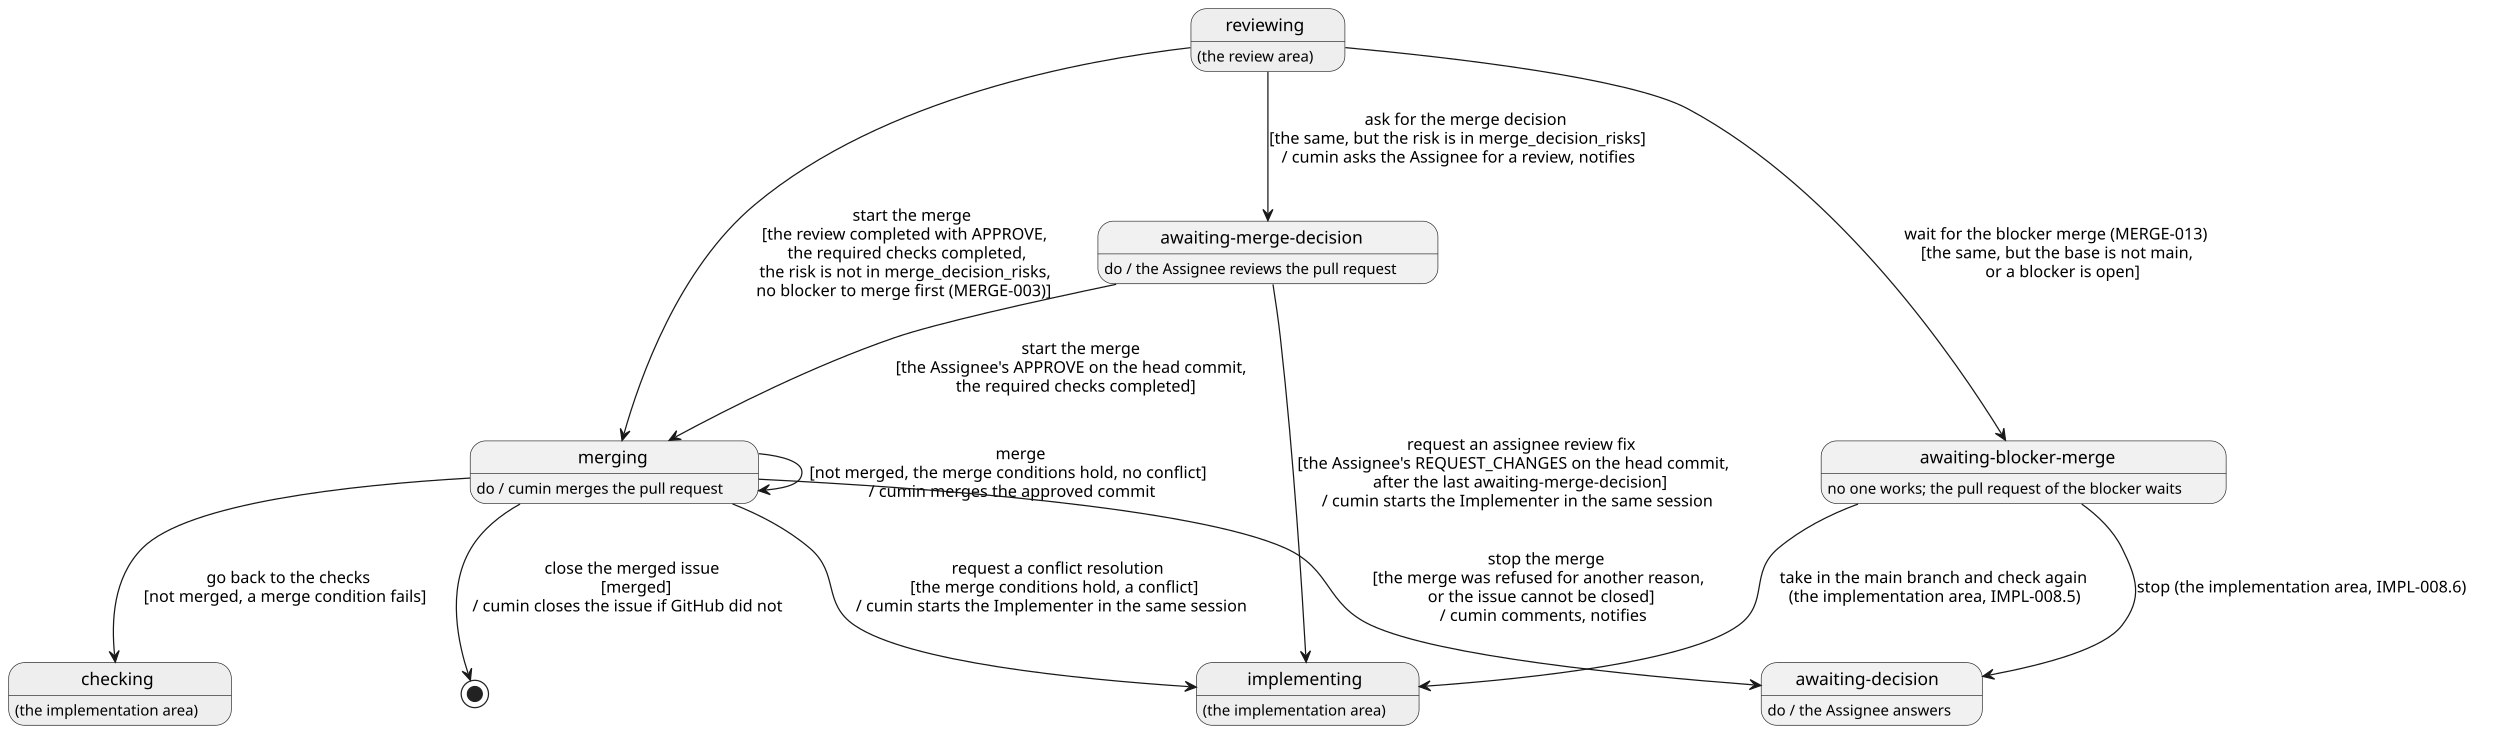
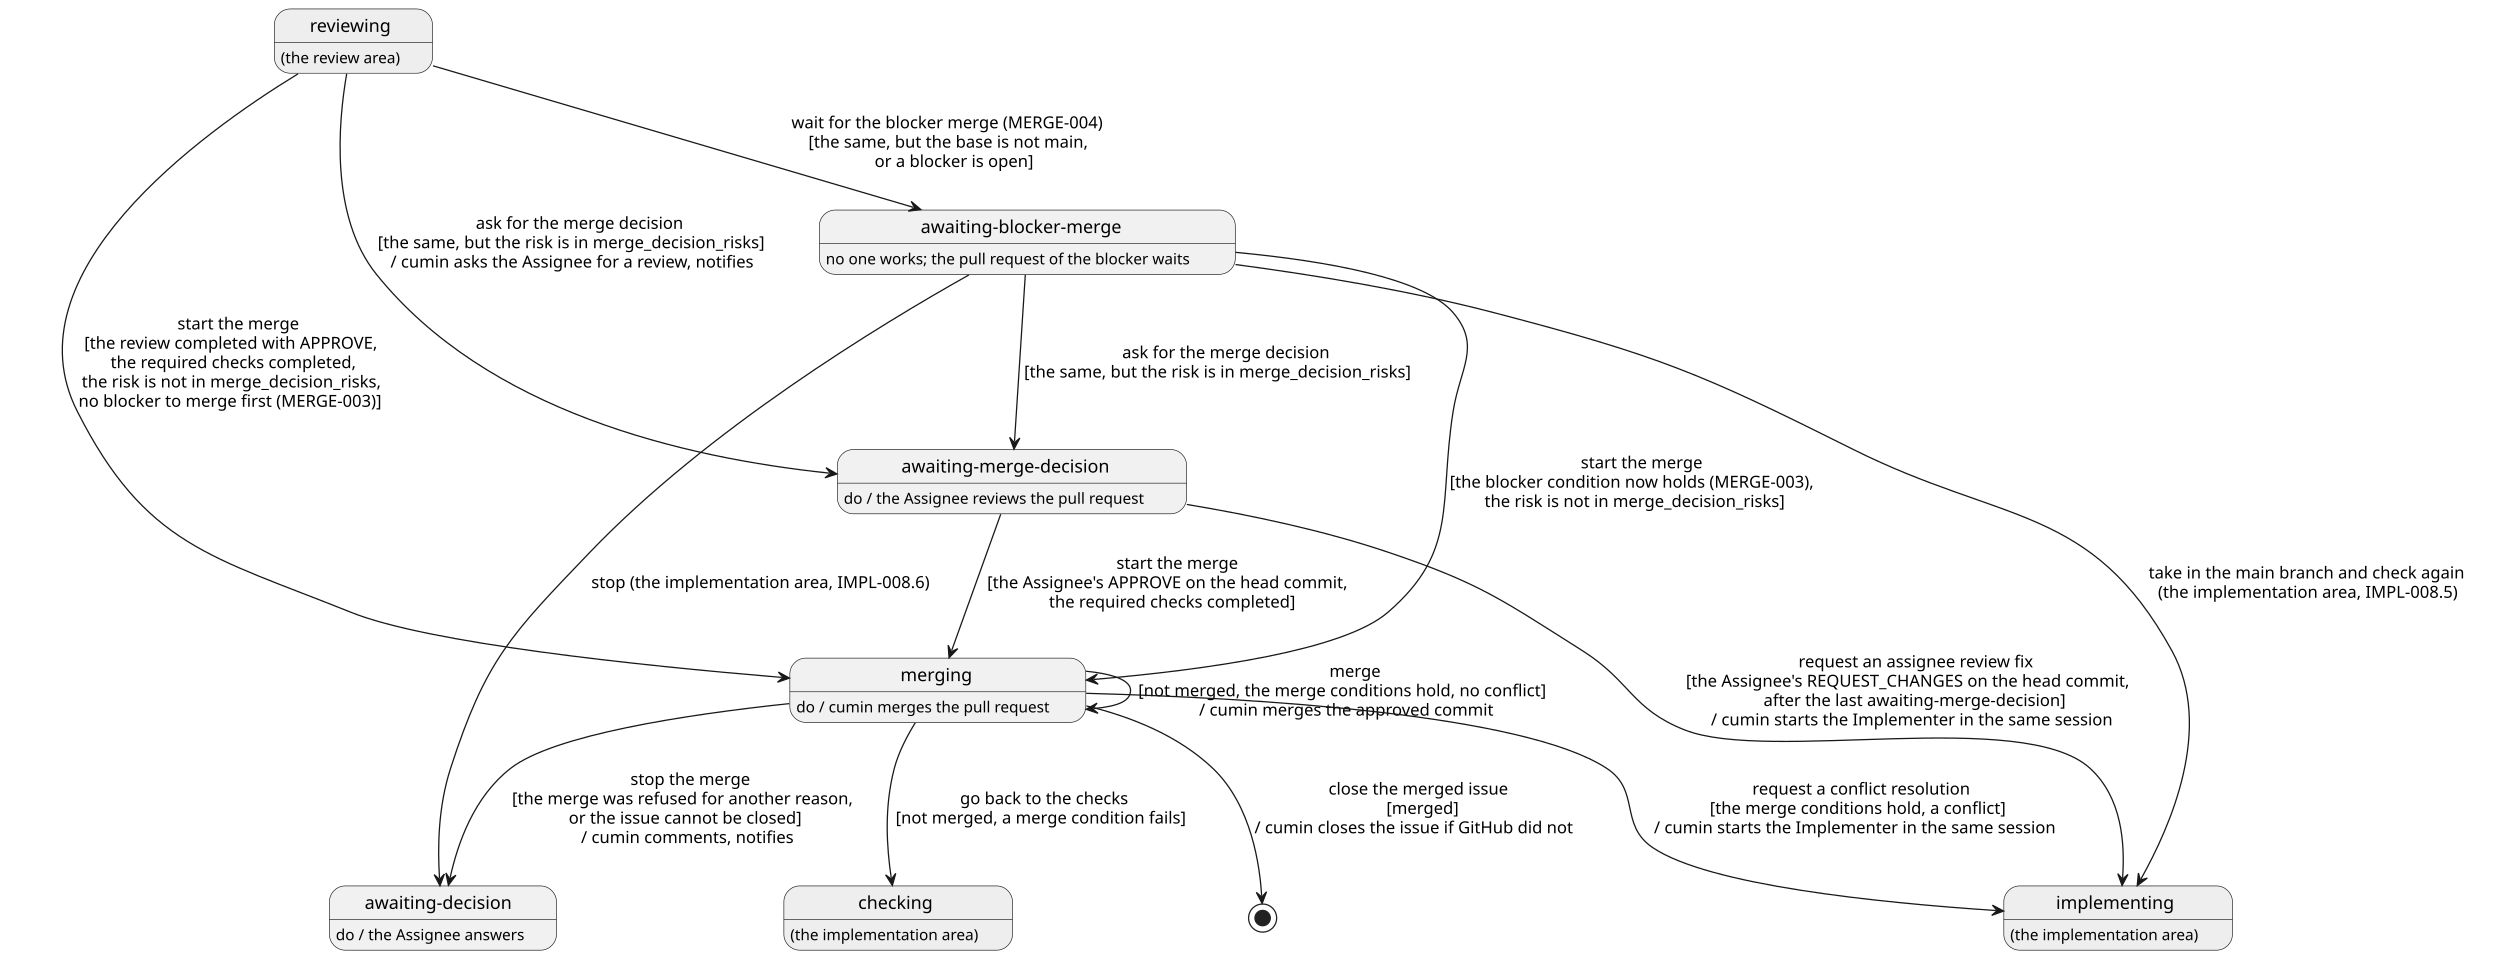
- <svg xmlns="http://www.w3.org/2000/svg" contentStyleType="text/css" data-diagram-type="STATE" height="588px" preserveAspectRatio="none" style="width:2008px;height:588px;background:#FFFFFF;" version="1.1" viewBox="0 0 2008 588" width="2008px" zoomAndPan="magnify">
+ <svg xmlns="http://www.w3.org/2000/svg" contentStyleType="text/css" data-diagram-type="STATE" height="749px" preserveAspectRatio="none" style="width:1955px;height:749px;background:#FFFFFF;" version="1.1" viewBox="0 0 1955 749" width="1955px" zoomAndPan="magnify">
  <defs />
  <g>
    <g id="Reviewing">
-       <rect fill="#EEEEEE" height="50.266" rx="12.5" ry="12.5" style="stroke:#181818;stroke-width:0.5;" width="123.658" x="956.57" y="7" />
-       <line style="stroke:#181818;stroke-width:0.5;" x1="956.57" x2="1080.228" y1="33.297" y2="33.297" />
-       <text fill="#000000" font-family="sans-serif" font-size="14" lengthAdjust="spacing" textLength="68.257" x="984.271" y="24.995">reviewing</text>
-       <text fill="#000000" font-family="sans-serif" font-size="12" lengthAdjust="spacing" textLength="103.658" x="961.57" y="49.435">(the review area)</text>
+       <rect fill="#EEEEEE" height="50.266" rx="12.5" ry="12.5" style="stroke:#181818;stroke-width:0.5;" width="123.658" x="214.54" y="7" />
+       <line style="stroke:#181818;stroke-width:0.5;" x1="214.54" x2="338.198" y1="33.297" y2="33.297" />
+       <text fill="#000000" font-family="sans-serif" font-size="14" lengthAdjust="spacing" textLength="68.257" x="242.241" y="24.995">reviewing</text>
+       <text fill="#000000" font-family="sans-serif" font-size="12" lengthAdjust="spacing" textLength="103.658" x="219.54" y="49.435">(the review area)</text>
    </g>
    <g id="MergeDecision">
-       <rect fill="#F1F1F1" height="50.266" rx="12.5" ry="12.5" style="stroke:#181818;stroke-width:0.5;" width="273.096" x="881.85" y="177.63" />
-       <line style="stroke:#181818;stroke-width:0.5;" x1="881.85" x2="1154.946" y1="203.927" y2="203.927" />
-       <text fill="#000000" font-family="sans-serif" font-size="14" lengthAdjust="spacing" textLength="172.956" x="931.92" y="195.625">awaiting-merge-decision</text>
-       <text fill="#000000" font-family="sans-serif" font-size="12" lengthAdjust="spacing" textLength="253.096" x="886.85" y="220.065">do / the Assignee reviews the pull request</text>
+       <rect fill="#F1F1F1" height="50.266" rx="12.5" ry="12.5" style="stroke:#181818;stroke-width:0.5;" width="273.096" x="654.83" y="351.53" />
+       <line style="stroke:#181818;stroke-width:0.5;" x1="654.83" x2="927.926" y1="377.827" y2="377.827" />
+       <text fill="#000000" font-family="sans-serif" font-size="14" lengthAdjust="spacing" textLength="172.956" x="704.9" y="369.525">awaiting-merge-decision</text>
+       <text fill="#000000" font-family="sans-serif" font-size="12" lengthAdjust="spacing" textLength="253.096" x="659.83" y="393.966">do / the Assignee reviews the pull request</text>
    </g>
    <g id="Merging">
-       <rect fill="#F1F1F1" height="50.266" rx="12.5" ry="12.5" style="stroke:#181818;stroke-width:0.5;" width="231.441" x="377.67" y="354.13" />
-       <line style="stroke:#181818;stroke-width:0.5;" x1="377.67" x2="609.111" y1="380.427" y2="380.427" />
-       <text fill="#000000" font-family="sans-serif" font-size="14" lengthAdjust="spacing" textLength="58.543" x="464.119" y="372.125">merging</text>
-       <text fill="#000000" font-family="sans-serif" font-size="12" lengthAdjust="spacing" textLength="211.441" x="382.67" y="396.565">do / cumin merges the pull request</text>
+       <rect fill="#F1F1F1" height="50.266" rx="12.5" ry="12.5" style="stroke:#181818;stroke-width:0.5;" width="231.441" x="617.65" y="514.66" />
+       <line style="stroke:#181818;stroke-width:0.5;" x1="617.65" x2="849.091" y1="540.957" y2="540.957" />
+       <text fill="#000000" font-family="sans-serif" font-size="14" lengthAdjust="spacing" textLength="58.543" x="704.099" y="532.655">merging</text>
+       <text fill="#000000" font-family="sans-serif" font-size="12" lengthAdjust="spacing" textLength="211.441" x="622.65" y="557.096">do / cumin merges the pull request</text>
    </g>
    <g id="Implementing">
-       <rect fill="#EEEEEE" height="50.266" rx="12.5" ry="12.5" style="stroke:#181818;stroke-width:0.5;" width="178.789" x="961" y="532.26" />
-       <line style="stroke:#181818;stroke-width:0.5;" x1="961" x2="1139.789" y1="558.557" y2="558.557" />
-       <text fill="#000000" font-family="sans-serif" font-size="14" lengthAdjust="spacing" textLength="97.18" x="1001.805" y="550.255">implementing</text>
-       <text fill="#000000" font-family="sans-serif" font-size="12" lengthAdjust="spacing" textLength="158.789" x="966" y="574.696">(the implementation area)</text>
+       <rect fill="#EEEEEE" height="50.266" rx="12.5" ry="12.5" style="stroke:#181818;stroke-width:0.5;" width="178.789" x="1566.98" y="692.79" />
+       <line style="stroke:#181818;stroke-width:0.5;" x1="1566.98" x2="1745.769" y1="719.087" y2="719.087" />
+       <text fill="#000000" font-family="sans-serif" font-size="14" lengthAdjust="spacing" textLength="97.18" x="1607.785" y="710.785">implementing</text>
+       <text fill="#000000" font-family="sans-serif" font-size="12" lengthAdjust="spacing" textLength="158.789" x="1571.98" y="735.226">(the implementation area)</text>
    </g>
    <g id="Checking">
-       <rect fill="#EEEEEE" height="50.266" rx="12.5" ry="12.5" style="stroke:#181818;stroke-width:0.5;" width="178.789" x="7" y="532.26" />
-       <line style="stroke:#181818;stroke-width:0.5;" x1="7" x2="185.789" y1="558.557" y2="558.557" />
-       <text fill="#000000" font-family="sans-serif" font-size="14" lengthAdjust="spacing" textLength="62.638" x="65.076" y="550.255">checking</text>
-       <text fill="#000000" font-family="sans-serif" font-size="12" lengthAdjust="spacing" textLength="158.789" x="12" y="574.696">(the implementation area)</text>
+       <rect fill="#EEEEEE" height="50.266" rx="12.5" ry="12.5" style="stroke:#181818;stroke-width:0.5;" width="178.789" x="612.98" y="692.79" />
+       <line style="stroke:#181818;stroke-width:0.5;" x1="612.98" x2="791.769" y1="719.087" y2="719.087" />
+       <text fill="#000000" font-family="sans-serif" font-size="14" lengthAdjust="spacing" textLength="62.638" x="671.056" y="710.785">checking</text>
+       <text fill="#000000" font-family="sans-serif" font-size="12" lengthAdjust="spacing" textLength="158.789" x="617.98" y="735.226">(the implementation area)</text>
    </g>
    <g id="AwaitingBase">
-       <rect fill="#F1F1F1" height="50.266" rx="12.5" ry="12.5" style="stroke:#181818;stroke-width:0.5;" width="325.279" x="1462.75" y="354.13" />
-       <line style="stroke:#181818;stroke-width:0.5;" x1="1462.75" x2="1788.029" y1="380.427" y2="380.427" />
-       <text fill="#000000" font-family="sans-serif" font-size="14" lengthAdjust="spacing" textLength="166.763" x="1542.008" y="372.125">awaiting-blocker-merge</text>
-       <text fill="#000000" font-family="sans-serif" font-size="12" lengthAdjust="spacing" textLength="305.279" x="1467.75" y="396.565">no one works; the pull request of the blocker waits</text>
+       <rect fill="#F1F1F1" height="50.266" rx="12.5" ry="12.5" style="stroke:#181818;stroke-width:0.5;" width="325.279" x="640.73" y="164.26" />
+       <line style="stroke:#181818;stroke-width:0.5;" x1="640.73" x2="966.009" y1="190.557" y2="190.557" />
+       <text fill="#000000" font-family="sans-serif" font-size="14" lengthAdjust="spacing" textLength="166.763" x="719.988" y="182.255">awaiting-blocker-merge</text>
+       <text fill="#000000" font-family="sans-serif" font-size="12" lengthAdjust="spacing" textLength="305.279" x="645.73" y="206.696">no one works; the pull request of the blocker waits</text>
    </g>
    <g id="Decision">
-       <rect fill="#F1F1F1" height="50.266" rx="12.5" ry="12.5" style="stroke:#181818;stroke-width:0.5;" width="177.582" x="1414.6" y="532.26" />
-       <line style="stroke:#181818;stroke-width:0.5;" x1="1414.6" x2="1592.182" y1="558.557" y2="558.557" />
-       <text fill="#000000" font-family="sans-serif" font-size="14" lengthAdjust="spacing" textLength="122.397" x="1442.192" y="550.255">awaiting-decision</text>
-       <text fill="#000000" font-family="sans-serif" font-size="12" lengthAdjust="spacing" textLength="157.582" x="1419.6" y="574.696">do / the Assignee answers</text>
+       <rect fill="#F1F1F1" height="50.266" rx="12.5" ry="12.5" style="stroke:#181818;stroke-width:0.5;" width="177.582" x="257.58" y="692.79" />
+       <line style="stroke:#181818;stroke-width:0.5;" x1="257.58" x2="435.162" y1="719.087" y2="719.087" />
+       <text fill="#000000" font-family="sans-serif" font-size="14" lengthAdjust="spacing" textLength="122.397" x="285.172" y="710.785">awaiting-decision</text>
+       <text fill="#000000" font-family="sans-serif" font-size="12" lengthAdjust="spacing" textLength="157.582" x="262.58" y="735.226">do / the Assignee answers</text>
    </g>
-     <ellipse cx="381.39" cy="557.4" fill="none" rx="11" ry="11" style="stroke:#222222;stroke-width:1;" />
-     <ellipse cx="381.39" cy="557.4" fill="#222222" rx="6" ry="6" style="stroke:#222222;stroke-width:1;" />
+     <ellipse cx="987.37" cy="717.93" fill="none" rx="11" ry="11" style="stroke:#222222;stroke-width:1;" />
+     <ellipse cx="987.37" cy="717.93" fill="#222222" rx="6" ry="6" style="stroke:#222222;stroke-width:1;" />
    <g class="link" data-entity-1="Reviewing" data-entity-2="Merging" data-source-line="29" data-uid="lnk2" id="link_Reviewing_Merging">
-       <path d="M956.24,38.27 C868.93,48.46 709.17,78.3 606.39,164.26 C544.84,215.75 513.869,303.758 501.289,348.068" fill="none" id="Reviewing-to-Merging" style="stroke:#181818;stroke-width:1;" />
-       <polygon fill="#181818" points="499.65,353.84,505.956,346.275,501.016,349.03,498.26,344.09,499.65,353.84" style="stroke:#181818;stroke-width:1;" />
-       <text fill="#000000" font-family="sans-serif" font-size="13" lengthAdjust="spacing" textLength="102.134" x="684.758" y="177.327">start the merge</text>
-       <text fill="#000000" font-family="sans-serif" font-size="13" lengthAdjust="spacing" textLength="247.844" x="611.903" y="192.46">[the review completed with APPROVE,</text>
-       <text fill="#000000" font-family="sans-serif" font-size="13" lengthAdjust="spacing" textLength="206.711" x="632.47" y="207.593">the required checks completed,</text>
-       <text fill="#000000" font-family="sans-serif" font-size="13" lengthAdjust="spacing" textLength="251.786" x="609.932" y="222.725">the risk is not in merge_decision_risks,</text>
-       <text fill="#000000" font-family="sans-serif" font-size="13" lengthAdjust="spacing" textLength="256.871" x="607.39" y="237.858">no blocker to merge first (MERGE-003)]</text>
+       <path d="M233.06,57.73 C155.53,105.16 6,214.09 60.37,321.53 C113.67,426.84 164.84,434.81 274.37,478.79 C334.73,503.03 496.301,520.109 611.351,529.759" fill="none" id="Reviewing-to-Merging" style="stroke:#181818;stroke-width:1;" />
+       <polygon fill="#181818" points="617.33,530.26,608.696,525.522,612.347,529.842,608.027,533.494,617.33,530.26" style="stroke:#181818;stroke-width:1;" />
+       <text fill="#000000" font-family="sans-serif" font-size="13" lengthAdjust="spacing" textLength="102.134" x="138.738" y="257.597">start the merge</text>
+       <text fill="#000000" font-family="sans-serif" font-size="13" lengthAdjust="spacing" textLength="247.844" x="65.883" y="272.73">[the review completed with APPROVE,</text>
+       <text fill="#000000" font-family="sans-serif" font-size="13" lengthAdjust="spacing" textLength="206.711" x="86.45" y="287.863">the required checks completed,</text>
+       <text fill="#000000" font-family="sans-serif" font-size="13" lengthAdjust="spacing" textLength="251.786" x="63.912" y="302.995">the risk is not in merge_decision_risks,</text>
+       <text fill="#000000" font-family="sans-serif" font-size="13" lengthAdjust="spacing" textLength="256.871" x="61.37" y="318.128">no blocker to merge first (MERGE-003)]</text>
    </g>
    <g class="link" data-entity-1="Reviewing" data-entity-2="MergeDecision" data-source-line="30" data-uid="lnk3" id="link_Reviewing_MergeDecision">
-       <path d="M1018.39,57.65 C1018.39,89.62 1018.39,139.23 1018.39,171.21" fill="none" id="Reviewing-to-MergeDecision" style="stroke:#181818;stroke-width:1;" />
-       <polygon fill="#181818" points="1018.39,177.21,1022.39,168.21,1018.39,172.21,1014.39,168.21,1018.39,177.21" style="stroke:#181818;stroke-width:1;" />
-       <text fill="#000000" font-family="sans-serif" font-size="13" lengthAdjust="spacing" textLength="173.85" x="1096.079" y="100.327">ask for the merge decision</text>
-       <text fill="#000000" font-family="sans-serif" font-size="13" lengthAdjust="spacing" textLength="327.228" x="1019.39" y="115.46">[the same, but the risk is in merge_decision_risks]</text>
-       <text fill="#000000" font-family="sans-serif" font-size="13" lengthAdjust="spacing" textLength="307.366" x="1029.321" y="130.593">/ cumin asks the Assignee for a review, notifies</text>
+       <path d="M271.12,57.65 C264.49,95.71 257.94,169.3 294.37,214.53 C380.79,321.81 533.633,357.881 648.513,369.991" fill="none" id="Reviewing-to-MergeDecision" style="stroke:#181818;stroke-width:1;" />
+       <polygon fill="#181818" points="654.48,370.62,645.949,365.699,649.508,370.096,645.11,373.654,654.48,370.62" style="stroke:#181818;stroke-width:1;" />
+       <text fill="#000000" font-family="sans-serif" font-size="13" lengthAdjust="spacing" textLength="173.85" x="372.059" y="178.967">ask for the merge decision</text>
+       <text fill="#000000" font-family="sans-serif" font-size="13" lengthAdjust="spacing" textLength="327.228" x="295.37" y="194.1">[the same, but the risk is in merge_decision_risks]</text>
+       <text fill="#000000" font-family="sans-serif" font-size="13" lengthAdjust="spacing" textLength="307.366" x="305.301" y="209.232">/ cumin asks the Assignee for a review, notifies</text>
    </g>
    <g class="link" data-entity-1="MergeDecision" data-entity-2="Merging" data-source-line="31" data-uid="lnk4" id="link_MergeDecision_Merging">
-       <path d="M896.53,228.33 C828.63,242.57 751.32,259.89 718.39,271.26 C653.18,293.79 587.173,326.936 542.693,350.876" fill="none" id="MergeDecision-to-Merging" style="stroke:#181818;stroke-width:1;" />
-       <polygon fill="#181818" points="537.41,353.72,547.231,352.977,541.813,351.35,543.439,345.932,537.41,353.72" style="stroke:#181818;stroke-width:1;" />
-       <text fill="#000000" font-family="sans-serif" font-size="13" lengthAdjust="spacing" textLength="102.134" x="820.464" y="284.327">start the merge</text>
-       <text fill="#000000" font-family="sans-serif" font-size="13" lengthAdjust="spacing" textLength="304.281" x="719.39" y="299.46">[the Assignee's APPROVE on the head commit,</text>
-       <text fill="#000000" font-family="sans-serif" font-size="13" lengthAdjust="spacing" textLength="207.651" x="767.705" y="314.592">the required checks completed]</text>
+       <path d="M782.56,402.13 C771.63,432.51 755.132,478.355 744.202,508.715" fill="none" id="MergeDecision-to-Merging" style="stroke:#181818;stroke-width:1;" />
+       <polygon fill="#181818" points="742.17,514.36,748.982,507.247,743.864,509.656,741.455,504.537,742.17,514.36" style="stroke:#181818;stroke-width:1;" />
+       <text fill="#000000" font-family="sans-serif" font-size="13" lengthAdjust="spacing" textLength="102.134" x="873.034" y="444.857">start the merge</text>
+       <text fill="#000000" font-family="sans-serif" font-size="13" lengthAdjust="spacing" textLength="304.281" x="771.96" y="459.99">[the Assignee's APPROVE on the head commit,</text>
+       <text fill="#000000" font-family="sans-serif" font-size="13" lengthAdjust="spacing" textLength="207.651" x="820.275" y="475.123">the required checks completed]</text>
    </g>
    <g class="link" data-entity-1="MergeDecision" data-entity-2="Implementing" data-source-line="32" data-uid="lnk5" id="link_MergeDecision_Implementing">
-       <path d="M1022.47,228.4 C1024.47,241.16 1026.79,257.02 1028.39,271.26 C1039.22,367.47 1045.984,476.559 1048.754,525.939" fill="none" id="MergeDecision-to-Implementing" style="stroke:#181818;stroke-width:1;" />
-       <polygon fill="#181818" points="1049.09,531.93,1052.58,522.72,1048.81,526.938,1044.592,523.168,1049.09,531.93" style="stroke:#181818;stroke-width:1;" />
-       <text fill="#000000" font-family="sans-serif" font-size="13" lengthAdjust="spacing" textLength="199.208" x="1130.08" y="361.327">request an assignee review fix</text>
-       <text fill="#000000" font-family="sans-serif" font-size="13" lengthAdjust="spacing" textLength="375.248" x="1042.06" y="376.46">[the Assignee's REQUEST_CHANGES on the head commit,</text>
-       <text fill="#000000" font-family="sans-serif" font-size="13" lengthAdjust="spacing" textLength="253.836" x="1102.766" y="391.592">after the last awaiting-merge-decision]</text>
-       <text fill="#000000" font-family="sans-serif" font-size="13" lengthAdjust="spacing" textLength="336.134" x="1061.617" y="406.725">/ cumin starts the Implementer in the same session</text>
+       <path d="M928.09,394.48 C978.35,402.83 1035.22,414.87 1085.37,431.79 C1157.13,456.01 1173.38,468.31 1237.37,508.79 C1275.39,532.85 1275.55,554.24 1317.37,570.79 C1383.17,596.83 1582.07,553.14 1634.37,600.79 C1659.55,623.74 1661.749,659.775 1659.879,686.485" fill="none" id="MergeDecision-to-Implementing" style="stroke:#181818;stroke-width:1;" />
+       <polygon fill="#181818" points="1659.46,692.47,1664.079,683.771,1659.809,687.482,1656.098,683.213,1659.46,692.47" style="stroke:#181818;stroke-width:1;" />
+       <text fill="#000000" font-family="sans-serif" font-size="13" lengthAdjust="spacing" textLength="199.208" x="1406.39" y="521.857">request an assignee review fix</text>
+       <text fill="#000000" font-family="sans-serif" font-size="13" lengthAdjust="spacing" textLength="375.248" x="1318.37" y="536.99">[the Assignee's REQUEST_CHANGES on the head commit,</text>
+       <text fill="#000000" font-family="sans-serif" font-size="13" lengthAdjust="spacing" textLength="253.836" x="1379.076" y="552.122">after the last awaiting-merge-decision]</text>
+       <text fill="#000000" font-family="sans-serif" font-size="13" lengthAdjust="spacing" textLength="336.134" x="1337.927" y="567.255">/ cumin starts the Implementer in the same session</text>
    </g>
    <g class="link" data-entity-1="Reviewing" data-entity-2="AwaitingBase" data-source-line="33" data-uid="lnk6" id="link_Reviewing_AwaitingBase">
-       <path d="M1080.59,38.25 C1164.53,45.99 1308.95,62.43 1355.39,87.26 C1478.16,152.91 1572.137,291.035 1607.657,348.545" fill="none" id="Reviewing-to-AwaitingBase" style="stroke:#181818;stroke-width:1;" />
-       <polygon fill="#181818" points="1610.81,353.65,1609.484,343.891,1608.183,349.396,1602.677,348.095,1610.81,353.65" style="stroke:#181818;stroke-width:1;" />
-       <text fill="#000000" font-family="sans-serif" font-size="13" lengthAdjust="spacing" textLength="263.669" x="1529.5" y="192.327">wait for the blocker merge (MERGE-013)</text>
-       <text fill="#000000" font-family="sans-serif" font-size="13" lengthAdjust="spacing" textLength="237.066" x="1542.802" y="207.46">[the same, but the base is not main,</text>
-       <text fill="#000000" font-family="sans-serif" font-size="13" lengthAdjust="spacing" textLength="133.529" x="1594.57" y="222.593">or a blocker is open]</text>
+       <path d="M338.64,51.47 C433.42,79.4 608.305,130.924 714.295,162.154" fill="none" id="Reviewing-to-AwaitingBase" style="stroke:#181818;stroke-width:1;" />
+       <polygon fill="#181818" points="720.05,163.85,712.548,157.469,715.254,162.437,710.286,165.143,720.05,163.85" style="stroke:#181818;stroke-width:1;" />
+       <text fill="#000000" font-family="sans-serif" font-size="13" lengthAdjust="spacing" textLength="263.669" x="618.87" y="100.327">wait for the blocker merge (MERGE-004)</text>
+       <text fill="#000000" font-family="sans-serif" font-size="13" lengthAdjust="spacing" textLength="237.066" x="632.172" y="115.46">[the same, but the base is not main,</text>
+       <text fill="#000000" font-family="sans-serif" font-size="13" lengthAdjust="spacing" textLength="133.529" x="683.94" y="130.593">or a blocker is open]</text>
    </g>
    <g class="link" data-entity-1="AwaitingBase" data-entity-2="Implementing" data-source-line="34" data-uid="lnk7" id="link_AwaitingBase_Implementing">
-       <path d="M1492.41,404.81 C1469.39,413.33 1446.93,424.81 1428.39,440.26 C1404.58,460.12 1421.55,484.13 1396.39,502.26 C1356.45,531.07 1234.484,544.667 1145.914,551.077" fill="none" id="AwaitingBase-to-Implementing" style="stroke:#181818;stroke-width:1;" />
-       <polygon fill="#181818" points="1139.93,551.51,1149.195,554.85,1144.917,551.149,1148.618,546.871,1139.93,551.51" style="stroke:#181818;stroke-width:1;" />
-       <text fill="#000000" font-family="sans-serif" font-size="13" lengthAdjust="spacing" textLength="266.925" x="1429.39" y="468.327">take in the main branch and check again</text>
-       <text fill="#000000" font-family="sans-serif" font-size="13" lengthAdjust="spacing" textLength="252.326" x="1436.69" y="483.46">(the implementation area, IMPL-008.5)</text>
+       <path d="M966.15,206.87 C1029.85,215.31 1103.14,227.49 1168.37,244.53 C1297.67,278.31 1329.84,291.77 1449.37,351.53 C1566.45,410.06 1635.19,394.16 1698.37,508.79 C1731.56,569 1697.036,646.717 1674.256,687.317" fill="none" id="AwaitingBase-to-Implementing" style="stroke:#181818;stroke-width:1;" />
+       <polygon fill="#181818" points="1671.32,692.55,1679.212,686.658,1673.767,688.189,1672.236,682.744,1671.32,692.55" style="stroke:#181818;stroke-width:1;" />
+       <text fill="#000000" font-family="sans-serif" font-size="13" lengthAdjust="spacing" textLength="266.925" x="1680.21" y="452.357">take in the main branch and check again</text>
+       <text fill="#000000" font-family="sans-serif" font-size="13" lengthAdjust="spacing" textLength="252.326" x="1687.51" y="467.49">(the implementation area, IMPL-008.5)</text>
    </g>
-     <g class="link" data-entity-1="AwaitingBase" data-entity-2="Decision" data-source-line="35" data-uid="lnk8" id="link_AwaitingBase_Decision">
-       <path d="M1672.03,404.81 C1684.9,414.08 1697.27,425.92 1704.39,440.26 C1716.64,464.95 1721.16,480.39 1704.39,502.26 C1690.24,520.73 1645.384,533.187 1598.414,542.137" fill="none" id="AwaitingBase-to-Decision" style="stroke:#181818;stroke-width:1;" />
-       <polygon fill="#181818" points="1592.52,543.26,1602.11,545.505,1597.432,542.324,1600.612,537.646,1592.52,543.26" style="stroke:#181818;stroke-width:1;" />
-       <text fill="#000000" font-family="sans-serif" font-size="13" lengthAdjust="spacing" textLength="284.534" x="1716.34" y="475.827">stop (the implementation area, IMPL-008.6)</text>
+     <g class="link" data-entity-1="AwaitingBase" data-entity-2="Merging" data-source-line="35" data-uid="lnk8" id="link_AwaitingBase_Merging">
+       <path d="M966.18,197.33 C1039.01,204.19 1113.6,217.76 1136.37,244.53 C1158.55,270.6 1141.72,287.73 1136.37,321.53 C1124.9,394.11 1140.95,430.73 1085.37,478.79 C1050.62,508.85 944.048,523.707 855.458,531.317" fill="none" id="AwaitingBase-to-Merging" style="stroke:#181818;stroke-width:1;" />
+       <polygon fill="#181818" points="849.48,531.83,858.789,535.045,854.462,531.402,858.105,527.074,849.48,531.83" style="stroke:#181818;stroke-width:1;" />
+       <text fill="#000000" font-family="sans-serif" font-size="13" lengthAdjust="spacing" textLength="102.134" x="1236.17" y="366.227">start the merge</text>
+       <text fill="#000000" font-family="sans-serif" font-size="13" lengthAdjust="spacing" textLength="307.195" x="1133.64" y="381.36">[the blocker condition now holds (MERGE-003),</text>
+       <text fill="#000000" font-family="sans-serif" font-size="13" lengthAdjust="spacing" textLength="252.726" x="1160.875" y="396.493">the risk is not in merge_decision_risks]</text>
    </g>
-     <g class="link" data-entity-1="Merging" data-entity-2="Merging" data-source-line="36" data-uid="lnk9" id="link_Merging_Merging">
-       <path d="M609.36,364.38 C629.84,366.34 644.12,371.3 644.12,379.26 C644.12,387.23 635.813,391.618 615.333,393.578" fill="none" id="Merging-to-Merging" style="stroke:#181818;stroke-width:1;" />
-       <polygon fill="#181818" points="609.36,394.15,618.7,397.274,614.337,393.674,617.938,389.311,609.36,394.15" style="stroke:#181818;stroke-width:1;" />
-       <text fill="#000000" font-family="sans-serif" font-size="13" lengthAdjust="spacing" textLength="42.256" x="799.611" y="368.827">merge</text>
-       <text fill="#000000" font-family="sans-serif" font-size="13" lengthAdjust="spacing" textLength="341.237" x="650.12" y="383.96">[not merged, the merge conditions hold, no conflict]</text>
-       <text fill="#000000" font-family="sans-serif" font-size="13" lengthAdjust="spacing" textLength="246.156" x="697.661" y="399.092">/ cumin merges the approved commit</text>
+     <g class="link" data-entity-1="AwaitingBase" data-entity-2="MergeDecision" data-source-line="36" data-uid="lnk9" id="link_AwaitingBase_MergeDecision">
+       <path d="M801.78,215 C799.48,250.53 795.639,309.843 793.339,345.263" fill="none" id="AwaitingBase-to-MergeDecision" style="stroke:#181818;stroke-width:1;" />
+       <polygon fill="#181818" points="792.95,351.25,797.525,342.528,793.274,346.26,789.542,342.01,792.95,351.25" style="stroke:#181818;stroke-width:1;" />
+       <text fill="#000000" font-family="sans-serif" font-size="13" lengthAdjust="spacing" textLength="173.85" x="877.519" y="280.097">ask for the merge decision</text>
+       <text fill="#000000" font-family="sans-serif" font-size="13" lengthAdjust="spacing" textLength="327.228" x="800.83" y="295.23">[the same, but the risk is in merge_decision_risks]</text>
    </g>
-     <g class="link" data-entity-1="Merging" data-entity-2=".end." data-source-line="37" data-uid="lnk11" id="link_Merging_.end.">
-       <path d="M417.72,404.83 C402.1,413.51 387.62,425.05 378.39,440.26 C357.69,474.41 368.934,519.511 375.934,540.771" fill="none" id="Merging-to-*end*" style="stroke:#181818;stroke-width:1;" />
-       <polygon fill="#181818" points="377.81,546.47,378.795,536.67,376.246,541.721,371.196,539.172,377.81,546.47" style="stroke:#181818;stroke-width:1;" />
-       <text fill="#000000" font-family="sans-serif" font-size="13" lengthAdjust="spacing" textLength="151.119" x="437.315" y="460.827">close the merged issue</text>
-       <text fill="#000000" font-family="sans-serif" font-size="13" lengthAdjust="spacing" textLength="60.652" x="482.549" y="475.96">[merged]</text>
-       <text fill="#000000" font-family="sans-serif" font-size="13" lengthAdjust="spacing" textLength="266.97" x="379.39" y="491.092">/ cumin closes the issue if GitHub did not</text>
+     <g class="link" data-entity-1="AwaitingBase" data-entity-2="Decision" data-source-line="37" data-uid="lnk10" id="link_AwaitingBase_Decision">
+       <path d="M757.69,214.99 C687.9,254.14 553.18,336.07 461.37,431.79 C399.51,496.3 379.83,515.74 352.37,600.79 C342.51,631.34 342.223,662.751 343.693,686.711" fill="none" id="AwaitingBase-to-Decision" style="stroke:#181818;stroke-width:1;" />
+       <polygon fill="#181818" points="344.06,692.7,347.501,683.472,343.754,687.709,339.516,683.962,344.06,692.7" style="stroke:#181818;stroke-width:1;" />
+       <text fill="#000000" font-family="sans-serif" font-size="13" lengthAdjust="spacing" textLength="284.534" x="462.37" y="459.857">stop (the implementation area, IMPL-008.6)</text>
    </g>
-     <g class="link" data-entity-1="Merging" data-entity-2="Checking" data-source-line="38" data-uid="lnk12" id="link_Merging_Checking">
-       <path d="M377.61,383.97 C279.98,389.65 150.55,403.99 114.39,440.26 C90.63,464.11 89.438,499.488 92.008,525.868" fill="none" id="Merging-to-Checking" style="stroke:#181818;stroke-width:1;" />
-       <polygon fill="#181818" points="92.59,531.84,95.698,522.495,92.105,526.864,87.736,523.27,92.59,531.84" style="stroke:#181818;stroke-width:1;" />
-       <text fill="#000000" font-family="sans-serif" font-size="13" lengthAdjust="spacing" textLength="142.848" x="165.768" y="468.327">go back to the checks</text>
-       <text fill="#000000" font-family="sans-serif" font-size="13" lengthAdjust="spacing" textLength="243.604" x="115.39" y="483.46">[not merged, a merge condition fails]</text>
+     <g class="link" data-entity-1="Merging" data-entity-2="Merging" data-source-line="38" data-uid="lnk11" id="link_Merging_Merging">
+       <path d="M849.33,524.91 C869.82,526.87 884.09,531.83 884.09,539.79 C884.09,547.76 875.793,552.149 855.303,554.109" fill="none" id="Merging-to-Merging" style="stroke:#181818;stroke-width:1;" />
+       <polygon fill="#181818" points="849.33,554.68,858.67,557.805,854.307,554.204,857.908,549.841,849.33,554.68" style="stroke:#181818;stroke-width:1;" />
+       <text fill="#000000" font-family="sans-serif" font-size="13" lengthAdjust="spacing" textLength="42.256" x="1039.581" y="529.357">merge</text>
+       <text fill="#000000" font-family="sans-serif" font-size="13" lengthAdjust="spacing" textLength="341.237" x="890.09" y="544.49">[not merged, the merge conditions hold, no conflict]</text>
+       <text fill="#000000" font-family="sans-serif" font-size="13" lengthAdjust="spacing" textLength="246.156" x="937.631" y="559.622">/ cumin merges the approved commit</text>
    </g>
-     <g class="link" data-entity-1="Merging" data-entity-2="Implementing" data-source-line="39" data-uid="lnk13" id="link_Merging_Implementing">
-       <path d="M588.36,404.74 C610.34,413.46 632.5,425.04 650.39,440.26 C674.66,460.91 660.03,484.37 686.39,502.26 C729.88,531.77 861.793,545.312 954.813,551.502" fill="none" id="Merging-to-Implementing" style="stroke:#181818;stroke-width:1;" />
-       <polygon fill="#181818" points="960.8,551.9,952.086,547.311,955.811,551.568,951.554,555.294,960.8,551.9" style="stroke:#181818;stroke-width:1;" />
-       <text fill="#000000" font-family="sans-serif" font-size="13" lengthAdjust="spacing" textLength="182.273" x="764.32" y="460.827">request a conflict resolution</text>
-       <text fill="#000000" font-family="sans-serif" font-size="13" lengthAdjust="spacing" textLength="248.815" x="731.049" y="475.96">[the merge conditions hold, a conflict]</text>
-       <text fill="#000000" font-family="sans-serif" font-size="13" lengthAdjust="spacing" textLength="336.134" x="687.39" y="491.092">/ cumin starts the Implementer in the same session</text>
+     <g class="link" data-entity-1="Merging" data-entity-2=".end." data-source-line="39" data-uid="lnk13" id="link_Merging_.end.">
+       <path d="M849.57,551.99 C884.99,560.57 921.61,575.38 948.37,600.79 C979.07,629.94 985.242,677.961 986.632,700.561" fill="none" id="Merging-to-*end*" style="stroke:#181818;stroke-width:1;" />
+       <polygon fill="#181818" points="987,706.55,990.44,697.321,986.693,701.559,982.455,697.812,987,706.55" style="stroke:#181818;stroke-width:1;" />
+       <text fill="#000000" font-family="sans-serif" font-size="13" lengthAdjust="spacing" textLength="151.119" x="1038.896" y="621.357">close the merged issue</text>
+       <text fill="#000000" font-family="sans-serif" font-size="13" lengthAdjust="spacing" textLength="60.652" x="1084.129" y="636.49">[merged]</text>
+       <text fill="#000000" font-family="sans-serif" font-size="13" lengthAdjust="spacing" textLength="266.97" x="980.97" y="651.622">/ cumin closes the issue if GitHub did not</text>
    </g>
-     <g class="link" data-entity-1="Merging" data-entity-2="Decision" data-source-line="40" data-uid="lnk14" id="link_Merging_Decision">
-       <path d="M609.39,384.9 C744.7,391.74 959.2,407.45 1032.39,440.26 C1070.02,457.13 1063.97,484.97 1101.39,502.26 C1155.41,527.23 1307.317,542.363 1408.397,550.083" fill="none" id="Merging-to-Decision" style="stroke:#181818;stroke-width:1;" />
-       <polygon fill="#181818" points="1414.38,550.54,1405.711,545.866,1409.395,550.159,1405.101,553.843,1414.38,550.54" style="stroke:#181818;stroke-width:1;" />
-       <text fill="#000000" font-family="sans-serif" font-size="13" lengthAdjust="spacing" textLength="99.931" x="1194.99" y="453.327">stop the merge</text>
-       <text fill="#000000" font-family="sans-serif" font-size="13" lengthAdjust="spacing" textLength="285.13" x="1102.39" y="468.46">[the merge was refused for another reason,</text>
-       <text fill="#000000" font-family="sans-serif" font-size="13" lengthAdjust="spacing" textLength="196.39" x="1146.76" y="483.592">or the issue cannot be closed]</text>
-       <text fill="#000000" font-family="sans-serif" font-size="13" lengthAdjust="spacing" textLength="177.208" x="1156.351" y="498.725">/ cumin comments, notifies</text>
+     <g class="link" data-entity-1="Merging" data-entity-2="Checking" data-source-line="40" data-uid="lnk14" id="link_Merging_Checking">
+       <path d="M715.73,565.23 C709.24,575.66 702.67,588.29 699.37,600.79 C691.25,631.61 693.423,662.684 696.943,686.514" fill="none" id="Merging-to-Checking" style="stroke:#181818;stroke-width:1;" />
+       <polygon fill="#181818" points="697.82,692.45,700.462,682.962,697.089,687.504,692.548,684.131,697.82,692.45" style="stroke:#181818;stroke-width:1;" />
+       <text fill="#000000" font-family="sans-serif" font-size="13" lengthAdjust="spacing" textLength="142.848" x="750.748" y="628.857">go back to the checks</text>
+       <text fill="#000000" font-family="sans-serif" font-size="13" lengthAdjust="spacing" textLength="243.604" x="700.37" y="643.99">[not merged, a merge condition fails]</text>
+     </g>
+     <g class="link" data-entity-1="Merging" data-entity-2="Implementing" data-source-line="41" data-uid="lnk15" id="link_Merging_Implementing">
+       <path d="M849.37,542.17 C982.68,545.79 1191.47,558.32 1256.37,600.79 C1283.04,618.24 1266.01,644.9 1292.37,662.79 C1335.86,692.3 1467.773,705.842 1560.793,712.032" fill="none" id="Merging-to-Implementing" style="stroke:#181818;stroke-width:1;" />
+       <polygon fill="#181818" points="1566.78,712.43,1558.065,707.841,1561.791,712.098,1557.534,715.824,1566.78,712.43" style="stroke:#181818;stroke-width:1;" />
+       <text fill="#000000" font-family="sans-serif" font-size="13" lengthAdjust="spacing" textLength="182.273" x="1370.3" y="621.357">request a conflict resolution</text>
+       <text fill="#000000" font-family="sans-serif" font-size="13" lengthAdjust="spacing" textLength="248.815" x="1337.029" y="636.49">[the merge conditions hold, a conflict]</text>
+       <text fill="#000000" font-family="sans-serif" font-size="13" lengthAdjust="spacing" textLength="336.134" x="1293.37" y="651.622">/ cumin starts the Implementer in the same session</text>
+     </g>
+     <g class="link" data-entity-1="Merging" data-entity-2="Decision" data-source-line="42" data-uid="lnk16" id="link_Merging_Decision">
+       <path d="M617.19,550.22 C534.72,558.99 432.94,574.74 399.37,600.79 C370.31,623.36 357.971,659.635 351.962,686.465" fill="none" id="Merging-to-Decision" style="stroke:#181818;stroke-width:1;" />
+       <polygon fill="#181818" points="350.65,692.32,356.521,684.412,351.743,687.441,348.714,682.663,350.65,692.32" style="stroke:#181818;stroke-width:1;" />
+       <text fill="#000000" font-family="sans-serif" font-size="13" lengthAdjust="spacing" textLength="99.931" x="492.97" y="613.857">stop the merge</text>
+       <text fill="#000000" font-family="sans-serif" font-size="13" lengthAdjust="spacing" textLength="285.13" x="400.37" y="628.99">[the merge was refused for another reason,</text>
+       <text fill="#000000" font-family="sans-serif" font-size="13" lengthAdjust="spacing" textLength="196.39" x="444.74" y="644.122">or the issue cannot be closed]</text>
+       <text fill="#000000" font-family="sans-serif" font-size="13" lengthAdjust="spacing" textLength="177.208" x="454.331" y="659.255">/ cumin comments, notifies</text>
    </g>
  </g>
</svg>
